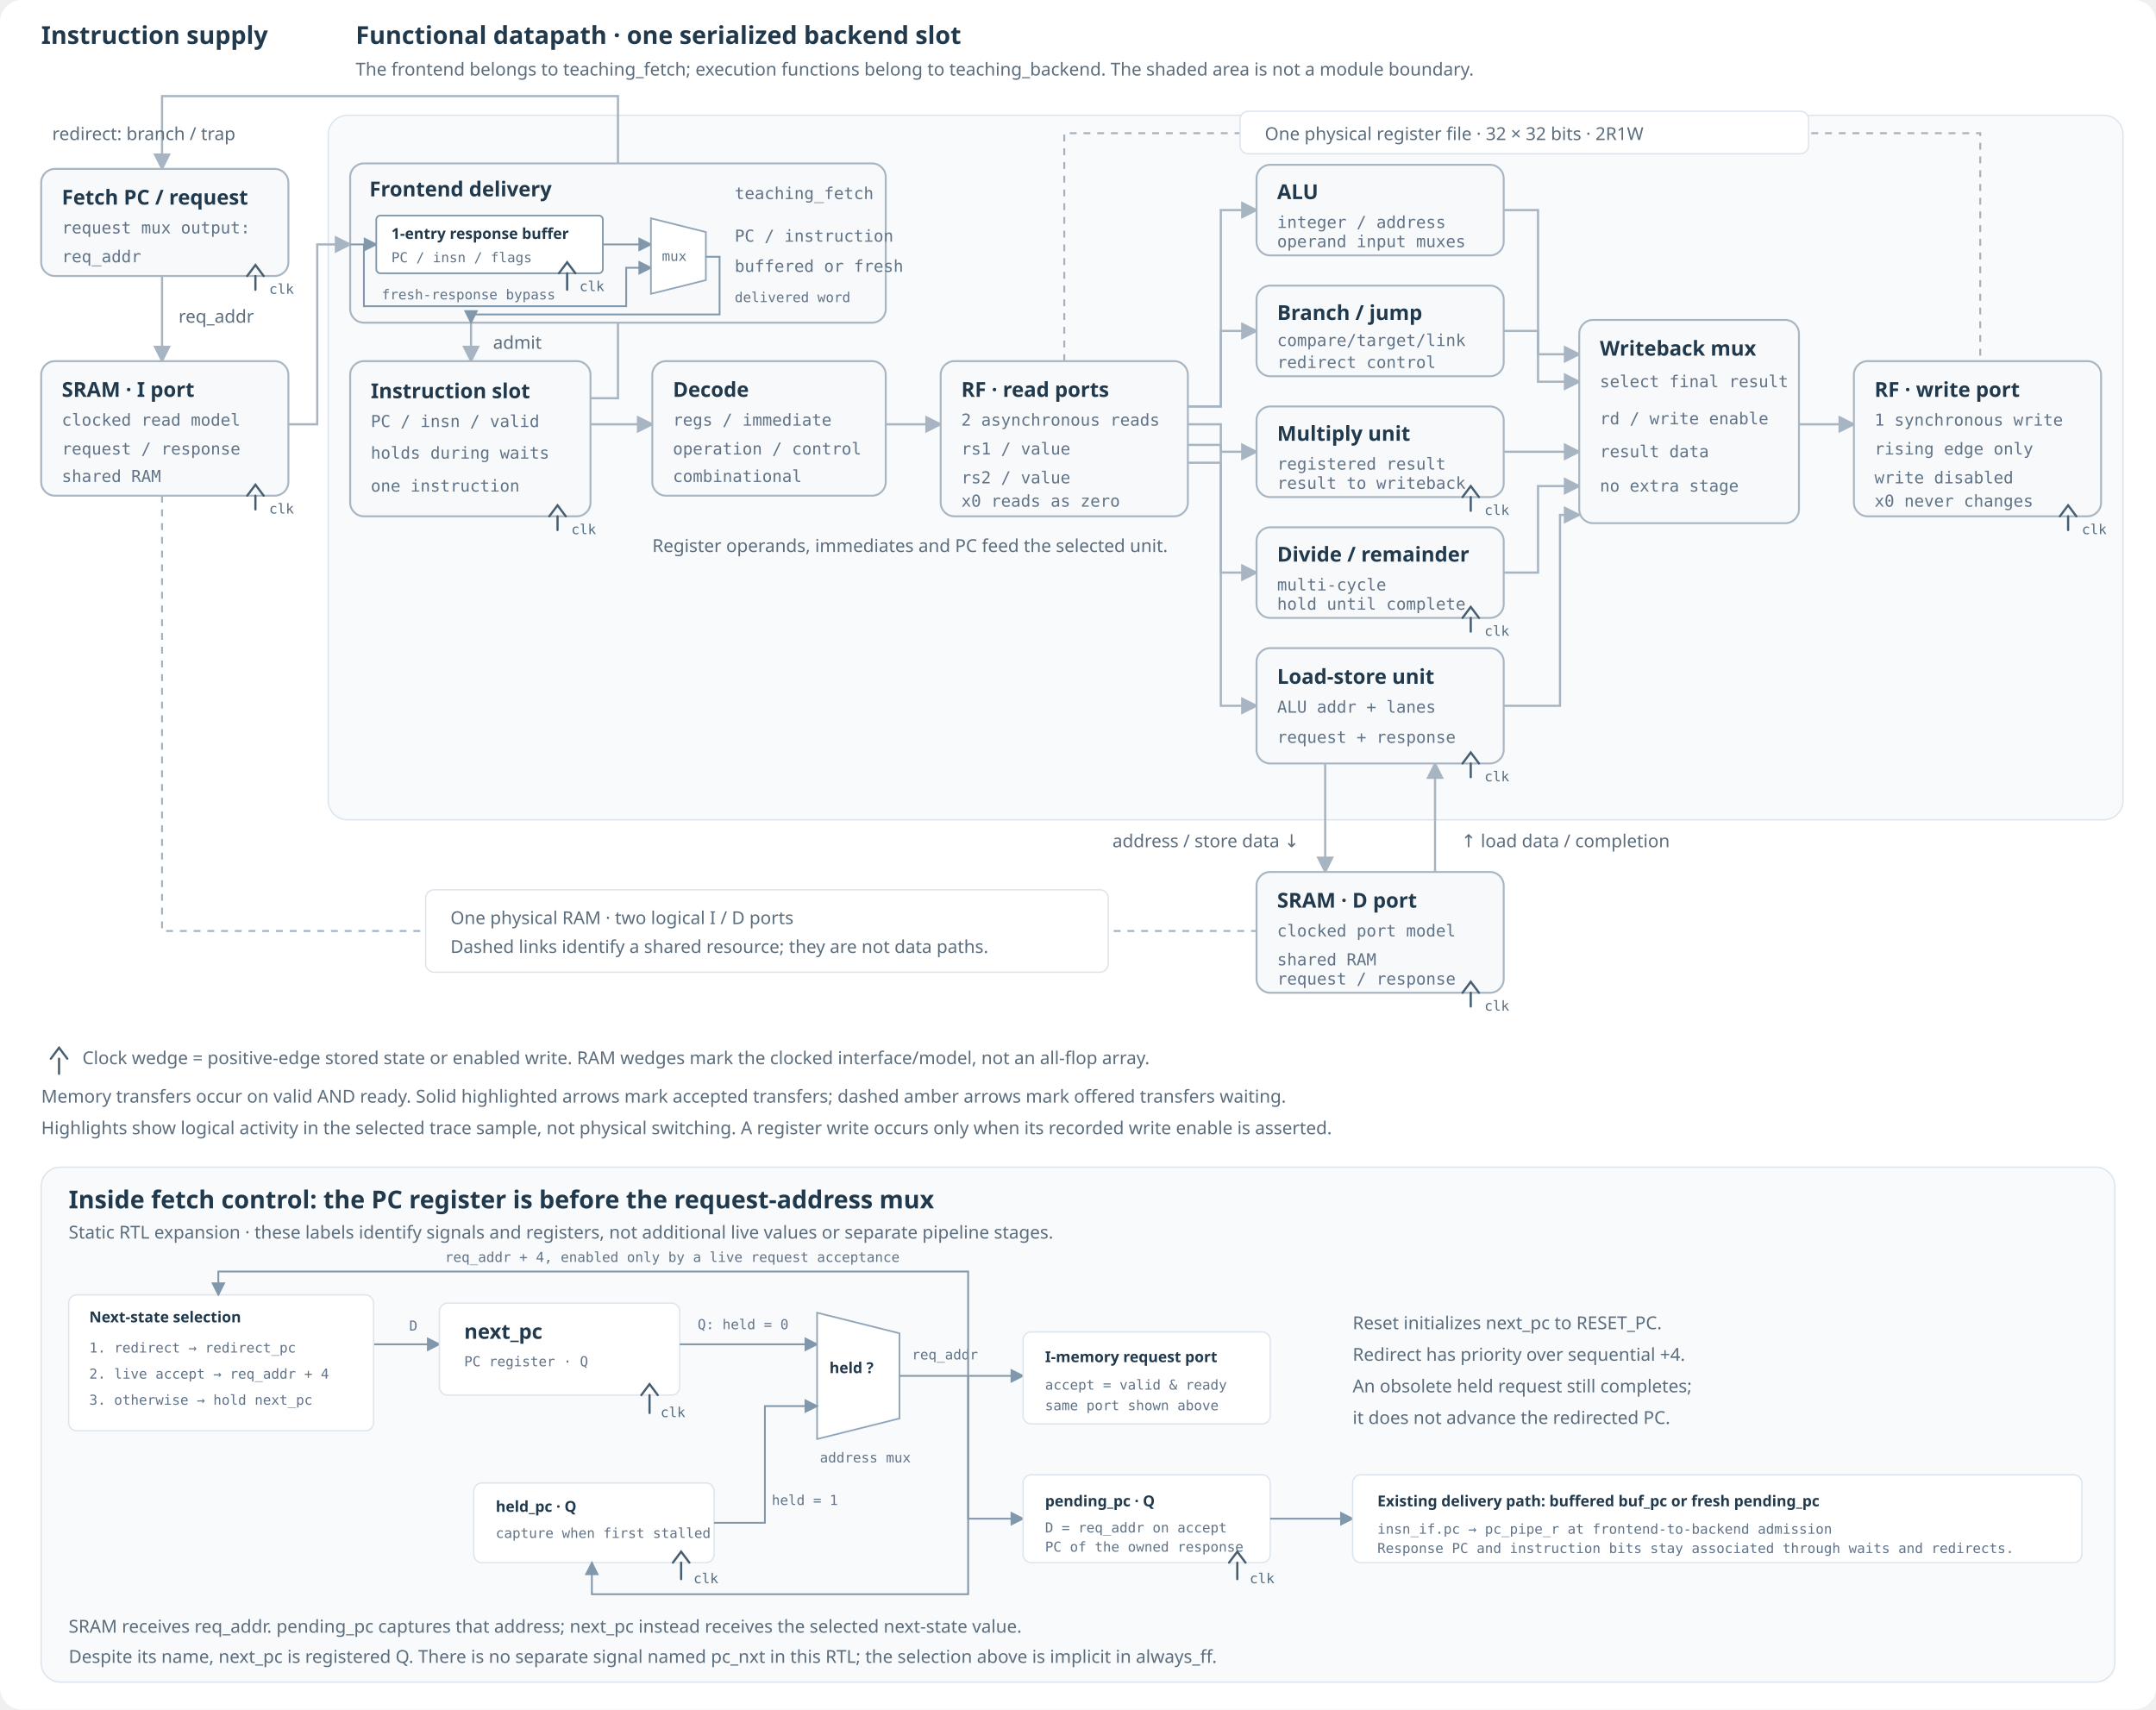
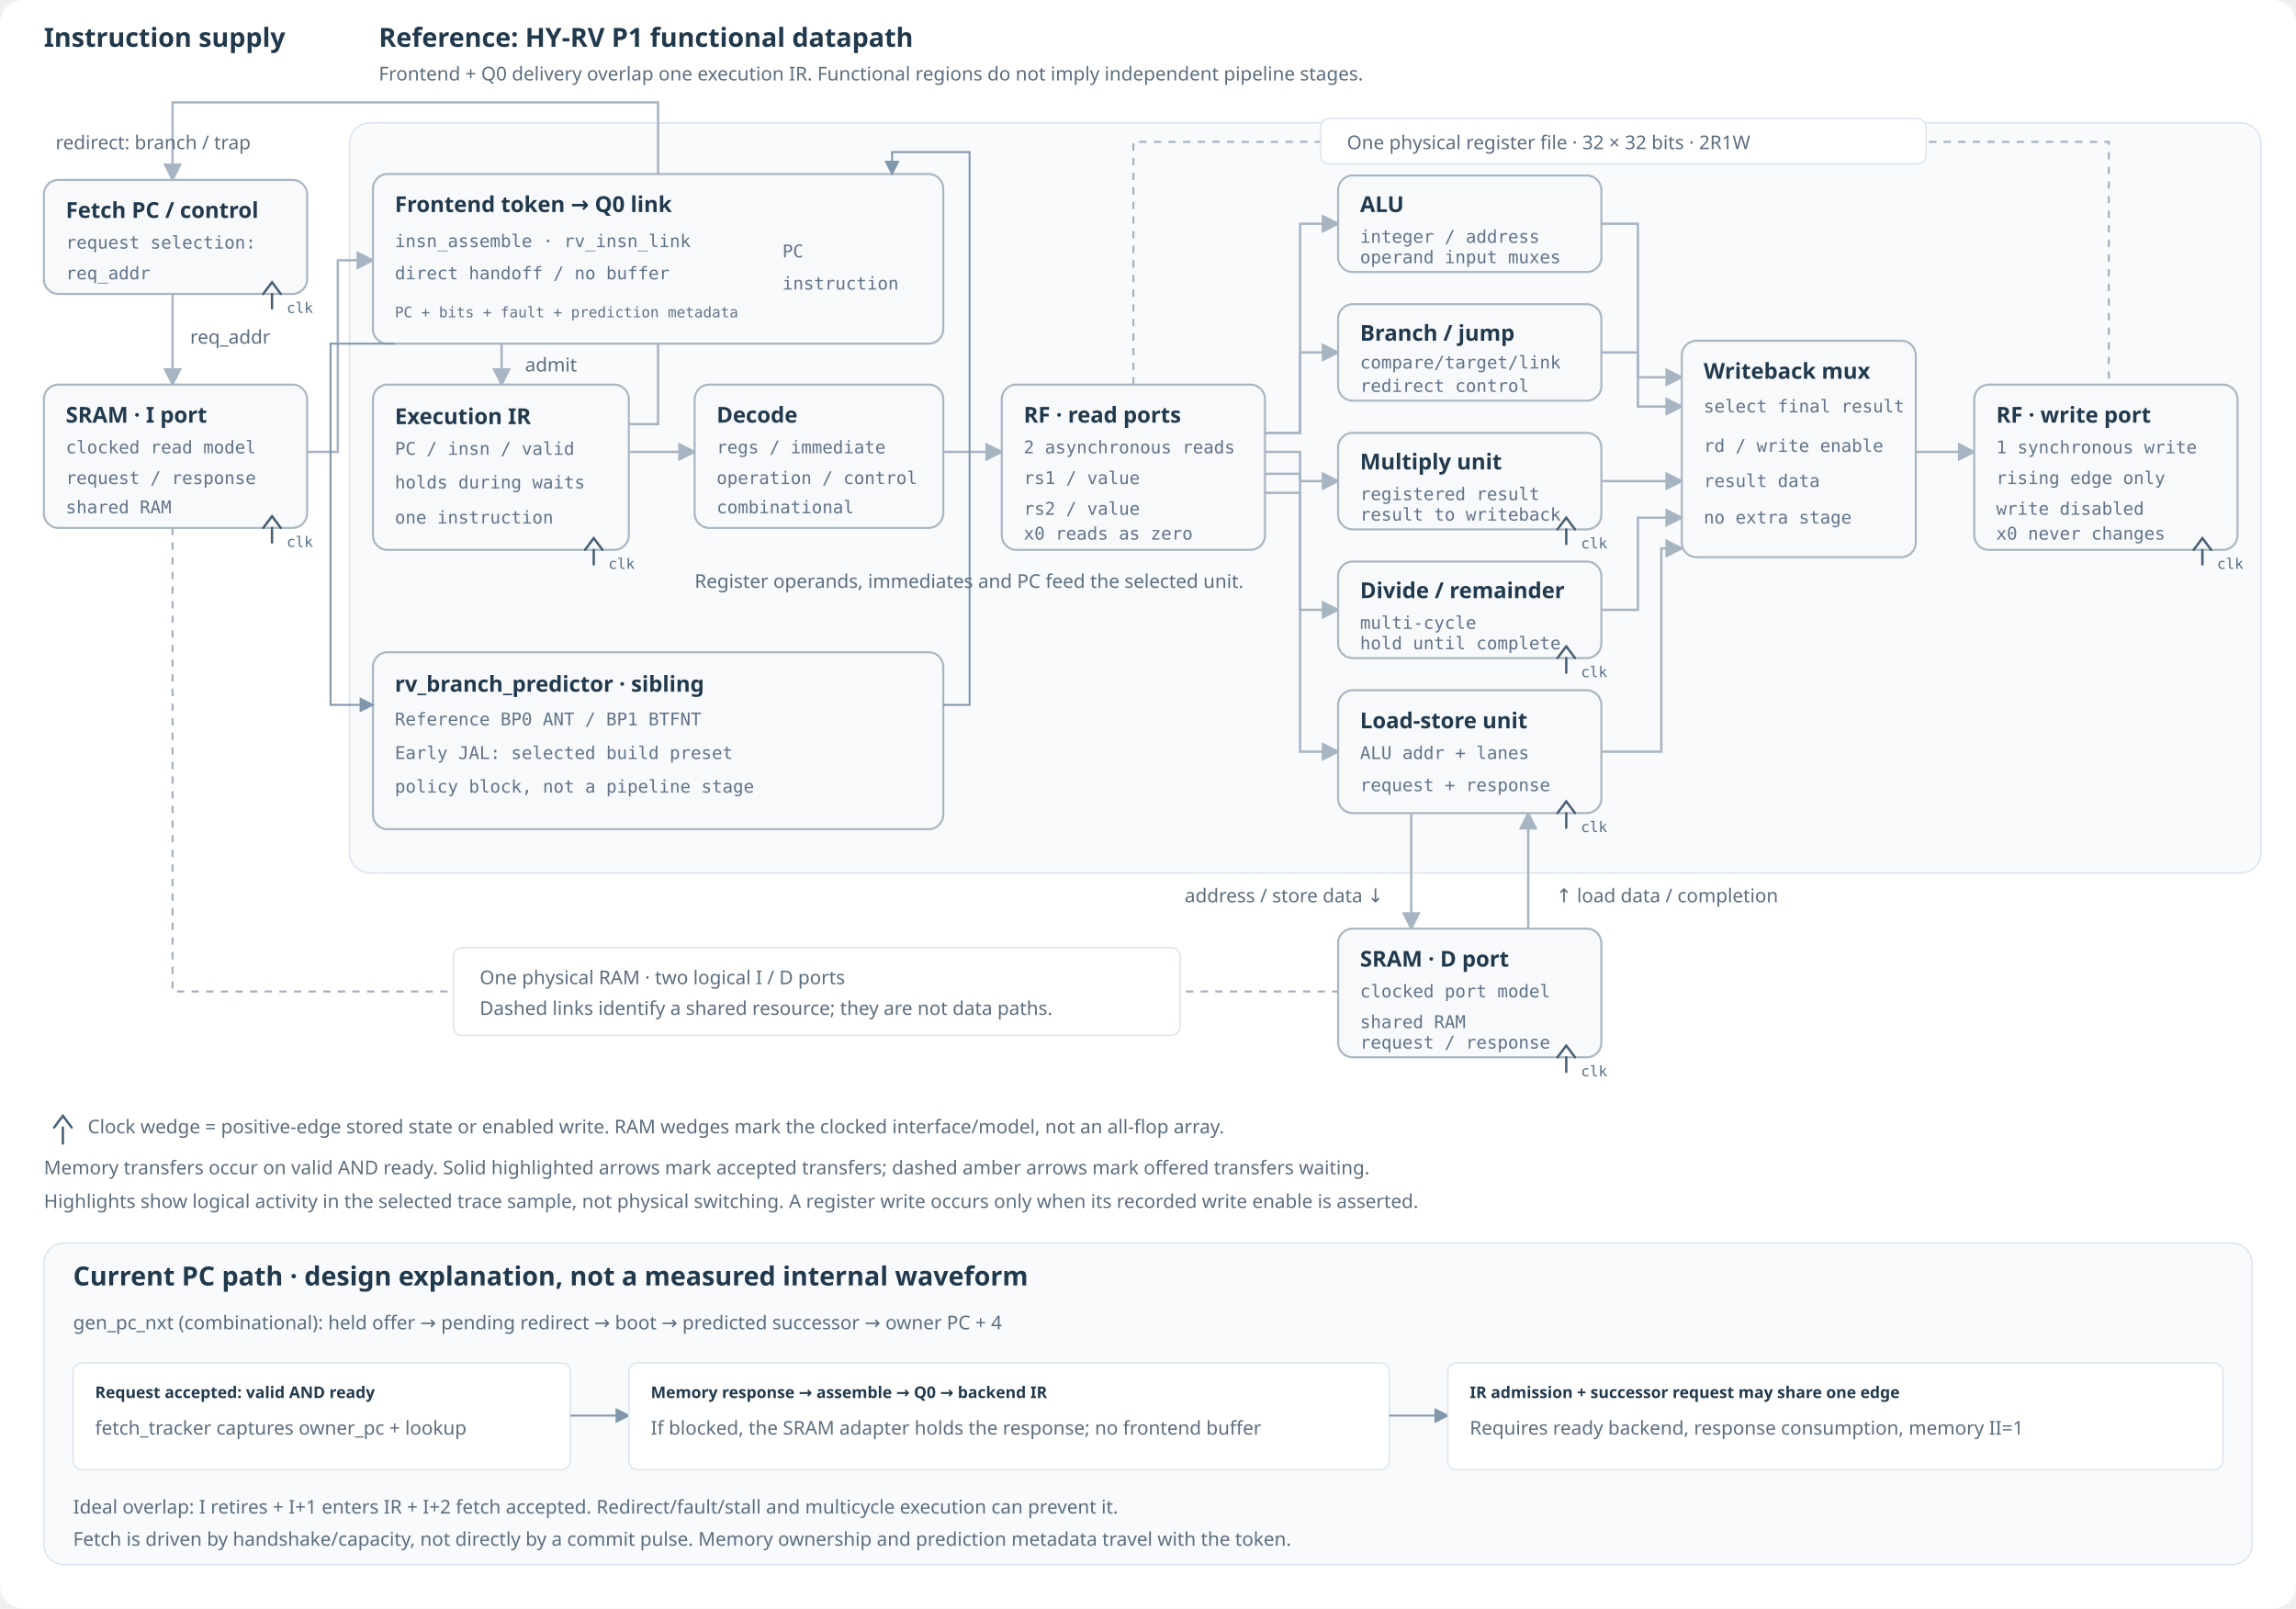
- <svg xmlns="http://www.w3.org/2000/svg" viewBox="0 0 1570 1245" role="img" aria-labelledby="micro-title micro-desc">
+ <svg xmlns="http://www.w3.org/2000/svg" viewBox="0 0 1570 1100" role="img" aria-labelledby="micro-title micro-desc">
  <defs>
    <marker id="arrow" markerWidth="8" markerHeight="8" refX="7" refY="4" orient="auto-start-reverse">
      <path d="M0 0 L8 4 L0 8 Z" fill="context-stroke" />
    </marker>
  </defs>
  <style>
    .clock-pin{fill:none;stroke:#465e72;stroke-width:1.6;stroke-linecap:round;stroke-linejoin:miter}.clock-label{font:10px ui-monospace,monospace;fill:#536d82}.small-name{font:600 11px system-ui,sans-serif;fill:#21394c}.small-detail{font:10px ui-monospace,monospace;fill:#617387}.local-wire{fill:none;stroke:#8197ab;stroke-width:1.3;marker-end:url(#arrow)}.mux-shape{fill:#fff;stroke:#91a5b7;stroke-width:1.2}.node rect.subblock{fill:#fff;stroke:#8097aa;stroke-width:1.2;rx:3}.node:focus{outline:none}.node:focus&gt;rect:first-of-type{stroke:#2d6ec2;stroke-width:3;stroke-dasharray:4 2}.arch-bg{fill:#fff}.arch-title{font:650 18px system-ui,sans-serif;fill:#21394c}.arch-label{font:500 13px system-ui,sans-serif;fill:#5b6d7d}.node rect{fill:#f7f9fb;stroke:#a9b6c2;stroke-width:1.4;rx:10}.node .name{font:650 15px system-ui,sans-serif;fill:#21394c}.node .detail{font:12px ui-monospace,monospace;fill:#617387}.wire{fill:none;stroke:#a7b4c1;stroke-width:1.6;marker-end:url(#arrow)}.wire.strong{stroke:#138674;stroke-width:3}.wire.offered{stroke:#c58a1b;stroke-width:2.5;stroke-dasharray:5 4}.wire.error{stroke:#bd4d45;stroke-width:3}.resource-link{fill:none;stroke:#a4b1be;stroke-width:1.4;stroke-dasharray:5 5}.active rect{fill:#e5f4f0;stroke:#168a76;stroke-width:2.5}.fetch-active rect{fill:#eaf2fd;stroke:#397cca;stroke-width:2.5}.wait-active rect{fill:#fff5df;stroke:#c58a1b;stroke-width:2.5}.memory-active rect{fill:#f0ebfc;stroke:#8163b6;stroke-width:2.5}.retire-active rect{fill:#dcf5e5;stroke:#20864a;stroke-width:2.8}.error-active rect{fill:#fff0ed;stroke:#bd4d45;stroke-width:2.5}.scope{fill:#f8fafc;stroke:#dce5ed;stroke-width:1;rx:14}.identity-label{fill:#fff;stroke:#dce5ed;stroke-width:1;rx:6}
  </style>
-   <rect class="arch-bg" width="1570" height="1245" rx="16" />
+   <rect class="arch-bg" width="1570" height="1100" rx="16" />
  <rect class="scope" x="239" y="84" width="1307" height="513" />
  <text class="arch-title" x="30" y="32">Instruction supply</text>
-   <text class="arch-title" x="259" y="32">Functional datapath · one serialized backend slot</text>
-   <text class="arch-label" x="259" y="55">The frontend belongs to teaching_fetch; execution functions belong to teaching_backend. The shaded area is not a module boundary.</text>
+   <text class="arch-title" id="value-architecture-title" x="259" y="32">Reference: HY-RV P1 functional datapath</text>
+   <text class="arch-label" x="259" y="55">Frontend + Q0 delivery overlap one execution IR. Functional regions do not imply independent pipeline stages.</text>
  <path class="resource-link" id="identity-rf" d="M775 263 V97 H1442 V263" />
  <rect class="identity-label" x="903" y="81" width="414" height="31" />
  <text class="arch-label" x="921" y="102">One physical register file · 32 × 32 bits · 2R1W</text>
  <path class="resource-link" id="identity-ram" d="M118 361 V678 H915" />
  <rect class="identity-label" x="310" y="648" width="497" height="60" />
  <text class="arch-label" x="328" y="673">One physical RAM · two logical I / D ports</text>
  <text class="arch-label" x="328" y="694">Dashed links identify a shared resource; they are not data paths.</text>
  <path class="wire" id="wire-pc" d="M118 201 V263" />
  <text class="arch-label" x="130" y="235">req_addr</text>
  <path class="wire" id="wire-fetch-response" d="M210 309 H231 V178 H255" />
  <path class="wire" id="wire-fetch" d="M343 235 V263" />
  <text class="arch-label" x="359" y="254">admit</text>
  <path class="wire" id="wire-decode" d="M430 309 H475" />
  <path class="wire" id="wire-rf-read" d="M645 309 H685" />
  <path class="wire" id="wire-alu" d="M865 296 H889 V153 H915" />
  <path class="wire" id="wire-branch" d="M865 296 H889 V241 H915" />
  <path class="wire" id="wire-mul" d="M865 309 H889 V329 H915" />
  <path class="wire" id="wire-div" d="M865 324 H889 V417 H915" />
  <path class="wire" id="wire-lsu" d="M865 337 H889 V514 H915" />
  <path class="wire" id="wire-result-alu" d="M1095 153 H1120 V258 H1150" />
  <path class="wire" id="wire-result-branch" d="M1095 241 H1120 V278 H1150" />
  <path class="wire" id="wire-result-mul" d="M1095 329 H1150" />
  <path class="wire" id="wire-result-div" d="M1095 417 H1120 V354 H1150" />
  <path class="wire" id="wire-result-lsu" d="M1095 514 H1136 V375 H1150" />
  <path class="wire" id="wire-wb" d="M1310 309 H1350" />
  <path class="wire" id="wire-memory-request" data-direction="vertical" d="M965 556 V635" />
  <path class="wire" id="wire-memory-response" data-direction="vertical" d="M1045 635 V556" />
  <text class="arch-label" x="946" y="617" text-anchor="end">address / store data ↓</text>
  <text class="arch-label" x="1064" y="617">↑ load data / completion</text>
  <path class="wire" id="wire-redirect" d="M430 290 H450 V70 H118 V123" />
  <text class="arch-label" x="38" y="102">redirect: branch / trap</text>
-   <g class="node" id="node-pc" tabindex="0" role="img" aria-label="teaching_cpu.u_fetch : teaching_fetch. next_pc is a positive-edge register output Q, not a combinational next-state wire. The request-address mux selects held_pc when held, otherwise next_pc. The displayed value is req_addr, not an observation of next_pc. See the PC-path inset below.">
+   <g class="node" id="node-pc" tabindex="0" role="img" aria-label="rv_frontend request control. gen_pc_nxt is combinational; fetch_ctrl and fetch_tracker hold owner, held request and restart state. Displayed value is offered req_addr.">
    <rect x="30" y="123" width="180" height="78" />
-     <text class="name" x="45" y="149">Fetch PC / request</text>
-     <text class="detail" x="45" y="170">request mux output:</text>
+     <text class="name" x="45" y="149">Fetch PC / control</text>
+     <text class="detail" x="45" y="170">request selection:</text>
    <text class="detail" id="value-pc" x="45" y="191">req_addr</text>
    <path class="clock-pin" data-clock="positive-edge" d="M186 211 V201 M180 201 L186 193 L192 201" />
  </g>
  <text class="clock-label" x="196" y="214">clk</text>
  <g class="node" id="node-imem" tabindex="0" role="img" aria-label="tb_cpu_lab.u_mem : teaching_sram, instruction port. One external shared RAM model. Request tracking and response outputs update on the positive edge. The marker describes the clocked port model; it does not claim the RAM array is made from flip-flops.">
    <rect x="30" y="263" width="180" height="98" />
    <text class="name" x="45" y="289">SRAM · I port</text>
    <text class="detail" x="45" y="310">clocked read model</text>
    <text class="detail" id="value-imem" x="45" y="331">request / response</text>
    <text class="detail" id="value-imem-data" x="45" y="351">shared RAM</text>
    <path class="clock-pin" data-clock="positive-edge" d="M186 371 V361 M180 361 L186 353 L192 361" />
  </g>
  <text class="clock-label" x="196" y="374">clk</text>
-   <g class="node" id="node-front" tabindex="0" role="img" aria-label="teaching_cpu.u_fetch : teaching_fetch. Functional view of the existing one-entry buffer and combinational fresh-response bypass. The complete delivery box is not a register or an unimplemented queue; only the buffer subblock carries a clock marker.">
+   <g class="node" id="node-front" tabindex="0" role="img" aria-label="rv_frontend insn_assemble plus sibling rv_insn_link at depth zero. Live instruction/fault token delivery is combinational; no instruction response buffer or queue register.">
    <rect x="255" y="119" width="390" height="116" />
-     <text class="name" x="269" y="143">Frontend delivery</text>
-     <text class="detail" x="535" y="145">teaching_fetch</text>
-     <path class="local-wire" d="M255 178 H274" />
-     <path class="local-wire" d="M265 178 V223 H456 V195 H474" />
-     <text class="small-detail" x="278" y="218">fresh-response bypass</text>
-     <g id="front-buffer" data-clocked="positive-edge">
-       <rect class="subblock" x="274" y="157" width="165" height="42" />
-       <text class="small-name" x="285" y="174">1-entry response buffer</text>
-       <text class="small-detail" x="285" y="191">PC / insn / flags</text>
-       <path class="clock-pin" d="M413 211 V199 M407 199 L413 191 L419 199" />
-       <text class="clock-label" x="422" y="212">clk</text>
-     </g>
-     <path class="local-wire" d="M439 178 H474" />
-     <g id="front-bypass-mux" data-clocked="none">
-       <path class="mux-shape" d="M474 159 L514 169 V204 L474 214 Z" />
-       <text class="small-detail" x="482" y="190">mux</text>
-     </g>
-     <path class="local-wire" d="M514 187 H524 V229 H343 V235" />
-     <text class="detail" id="value-fetch-pc" x="535" y="176">PC / instruction</text>
-     <text class="detail" id="value-fetch" x="535" y="198">buffered or fresh</text>
-     <text class="small-detail" x="535" y="220">delivered word</text>
+     <text class="name" x="270" y="145">Frontend token → Q0 link</text>
+     <text class="detail" x="270" y="169">insn_assemble · rv_insn_link</text>
+     <text class="detail" x="270" y="191">direct handoff / no buffer</text>
+     <text class="detail" id="value-fetch-pc" x="535" y="176">PC</text>
+     <text class="detail" id="value-fetch" x="535" y="198">instruction</text>
+     <text class="small-detail" x="270" y="217">PC + bits + fault + prediction metadata</text>
  </g>
-   <g class="node" id="node-slot" tabindex="0" role="img" aria-label="teaching_cpu.u_backend : teaching_backend. Inline positive-edge registers pc_pipe_r, insn_pipe_r, valid_pipe_r, and fetch-fault metadata. This is not a separate instantiated module.">
+   <g class="node" id="node-predictor" tabindex="0" role="img" aria-label="rv_core_simple.u_bp: rv_branch_predictor. Sibling static ANT or BTFNT policy, not a pipeline stage. Actual early JAL setting comes from the recorded build preset.">
+     <rect x="255" y="446" width="390" height="121" />
+     <text class="name" x="270" y="473">rv_branch_predictor · sibling</text>
+     <text class="detail" id="value-bp-policy" x="270" y="496">Reference BP0 ANT / BP1 BTFNT</text>
+     <text class="detail" id="value-early-jal" x="270" y="519">Early JAL: selected build preset</text>
+     <text class="detail" x="270" y="542">policy block, not a pipeline stage</text>
+   </g>
+   <path class="local-wire" d="M270 235 H226 V482 H255" />
+   <path class="local-wire" d="M645 482 H663 V104 H610 V119" />
+   <g class="node" id="node-slot" tabindex="0" role="img" aria-label="teaching_cpu.u_core.u_backend : rv_backend. Inline positive-edge registers pc_pipe_r, insn_pipe_r, valid_pipe_r, and fetch-fault metadata. This is not a separate instantiated module.">
    <rect x="255" y="263" width="175" height="113" />
-     <text class="name" x="270" y="290">Instruction slot</text>
+     <text class="name" x="270" y="290">Execution IR</text>
    <text class="detail" x="270" y="311">PC / insn / valid</text>
    <text class="detail" id="value-slot-pc" x="270" y="334">holds during waits</text>
    <text class="detail" id="value-slot-state" x="270" y="358">one instruction</text>
    <path class="clock-pin" data-clock="positive-edge" d="M406 386 V376 M400 376 L406 368 L412 376" />
  </g>
  <text class="clock-label" x="416" y="389">clk</text>
-   <g class="node" id="node-decoder" tabindex="0" role="img" aria-label="teaching_cpu.u_backend.u_decoder : rv32_decoder. Combinational decode, with additional encoding_legal filtering in teaching_backend. No clocked decode stage.">
+   <g class="node" id="node-decoder" tabindex="0" role="img" aria-label="teaching_cpu.u_core.u_backend.u_decoder : rv32_decoder. Combinational decode, with additional encoding_legal filtering in rv_backend. No clocked decode stage.">
    <rect x="475" y="263" width="170" height="98" />
    <text class="name" x="490" y="289">Decode</text>
    <text class="detail" x="490" y="310">regs / immediate</text>
    <text class="detail" x="490" y="331">operation / control</text>
    <text class="detail" x="490" y="351">combinational</text>
  </g>
-   <g class="node" id="node-rf-read" tabindex="0" role="img" aria-label="teaching_cpu.u_backend.u_rf : rv32_rf, SYNC_READ=0, WB_FORWARD=0. Two asynchronous read ports of the same register file shown at the right. No read register.">
+   <g class="node" id="node-rf-read" tabindex="0" role="img" aria-label="teaching_cpu.u_core.u_backend.u_rf : rv32_rf, SYNC_READ=0, WB_FORWARD=0. Two asynchronous read ports of the same register file shown at the right. No read register.">
    <rect x="685" y="263" width="180" height="113" />
    <text class="name" x="700" y="289">RF · read ports</text>
    <text class="detail" x="700" y="310">2 asynchronous reads</text>
    <text class="detail" id="value-rf-rs1" x="700" y="331">rs1 / value</text>
    <text class="detail" id="value-rf-rs2" x="700" y="352">rs2 / value</text>
    <text class="detail" x="700" y="369">x0 reads as zero</text>
  </g>
-   <g class="node" id="node-alu" tabindex="0" role="img" aria-label="teaching_cpu.u_backend.u_alu : fu_alu, plus combinational operand selection and u_alu_op : rv32_alu_op_decode. The ALU has protocol clock pins but no edge-triggered datapath state in this configuration.">
+   <g class="node" id="node-alu" tabindex="0" role="img" aria-label="teaching_cpu.u_core.u_backend.u_alu : fu_alu, plus combinational operand selection and u_alu_op : rv32_alu_op_decode. The ALU has protocol clock pins but no edge-triggered datapath state in this configuration.">
    <rect x="915" y="120" width="180" height="66" />
    <text class="name" x="930" y="145">ALU</text>
    <text class="detail" x="930" y="166">integer / address</text>
    <text class="detail" x="930" y="180">operand input muxes</text>
  </g>
-   <g class="node" id="node-branch" tabindex="0" role="img" aria-label="teaching_cpu.u_backend.u_br : fu_br. Combinational comparison, branch target, and jump-link result. Redirect and trap priority are selected in teaching_backend.">
+   <g class="node" id="node-branch" tabindex="0" role="img" aria-label="teaching_cpu.u_core.u_backend.u_br : fu_br. Combinational comparison, branch target, and jump-link result. Redirect and trap priority are selected in rv_backend.">
    <rect x="915" y="208" width="180" height="66" />
    <text class="name" x="930" y="233">Branch / jump</text>
    <text class="detail" x="930" y="252">compare/target/link</text>
    <text class="detail" id="value-branch" x="930" y="268">redirect control</text>
  </g>
-   <g class="node" id="node-mul" tabindex="0" role="img" aria-label="teaching_cpu.u_backend.u_mul : fu_mul, MUL_L=1. Combinational multiplication followed by positive-edge product, operation, valid, and tag state.">
+   <g class="node" id="node-mul" tabindex="0" role="img" aria-label="teaching_cpu.u_core.u_backend.u_mul : fu_mul, MUL_L=1. Combinational multiplication followed by positive-edge product, operation, valid, and tag state.">
    <rect x="915" y="296" width="180" height="66" />
    <text class="name" x="930" y="321">Multiply unit</text>
    <text class="detail" x="930" y="342">registered result</text>
    <text class="detail" x="930" y="356">result to writeback</text>
    <path class="clock-pin" data-clock="positive-edge" d="M1071 372 V362 M1065 362 L1071 354 L1077 362" />
  </g>
  <text class="clock-label" x="1081" y="375">clk</text>
-   <g class="node" id="node-div" tabindex="0" role="img" aria-label="teaching_cpu.u_backend.u_div : fu_div. Positive-edge iterative state, accumulator, divisor, sign, operation, and counter registers. The backend also holds its instruction and wait counter.">
+   <g class="node" id="node-div" tabindex="0" role="img" aria-label="teaching_cpu.u_core.u_backend.u_div : fu_div. Positive-edge iterative state, accumulator, divisor, sign, operation, and counter registers. The backend also holds its instruction and wait counter.">
    <rect x="915" y="384" width="180" height="66" />
    <text class="name" x="930" y="409">Divide / remainder</text>
    <text class="detail" x="930" y="430">multi-cycle</text>
    <text class="detail" x="930" y="444">hold until complete</text>
    <path class="clock-pin" data-clock="positive-edge" d="M1071 460 V450 M1065 450 L1071 442 L1077 450" />
  </g>
  <text class="clock-label" x="1081" y="463">clk</text>
-   <g class="node" id="node-lsu" tabindex="0" role="img" aria-label="Functional group in teaching_backend, not a standalone LSU module: address from the shared u_alu; clocked execution substate and load_data_r plus combinational u_ls_split : rv32_ls_split and u_ls_align2 : rv32_ls_align2. The clock marker applies to response/control state, not to the byte-lane logic.">
+   <g class="node" id="node-lsu" tabindex="0" role="img" aria-label="Functional group in rv_backend, not a standalone LSU module: address from the shared u_alu; clocked execution substate and load_data_r plus combinational u_ls_split : rv32_ls_split and u_ls_align2 : rv32_ls_align2. The clock marker applies to response/control state, not to the byte-lane logic.">
    <rect x="915" y="472" width="180" height="84" />
    <text class="name" x="930" y="498">Load-store unit</text>
    <text class="detail" x="930" y="519">ALU addr + lanes</text>
    <text class="detail" id="value-lsu" x="930" y="541">request + response</text>
    <path class="clock-pin" data-clock="positive-edge" d="M1071 566 V556 M1065 556 L1071 548 L1077 556" />
  </g>
  <text class="clock-label" x="1081" y="569">clk</text>
  <g class="node" id="node-dmem" tabindex="0" role="img" aria-label="tb_cpu_lab.u_mem : teaching_sram, data port of the same RAM as the I port. Request tracking, responses, and enabled memory writes are positive-edge operations. This is not a second RAM instance or an all-flop SRAM claim.">
    <rect x="915" y="635" width="180" height="88" />
    <text class="name" x="930" y="661">SRAM · D port</text>
    <text class="detail" x="930" y="682">clocked port model</text>
    <text class="detail" id="value-dmem" x="930" y="703">shared RAM</text>
    <text class="detail" id="value-dmem-event" x="930" y="717">request / response</text>
    <path class="clock-pin" data-clock="positive-edge" d="M1071 733 V723 M1065 723 L1071 715 L1077 723" />
  </g>
  <text class="clock-label" x="1081" y="736">clk</text>
-   <g class="node" id="node-wb" tabindex="0" role="img" aria-label="Inline always_comb result mux in teaching_backend. Selects the final result for the RF write port. No independent register, no extra pipeline stage, and no clock marker.">
+   <g class="node" id="node-wb" tabindex="0" role="img" aria-label="Inline always_comb result mux in rv_backend. Selects the final result for the RF write port. No independent register, no extra pipeline stage, and no clock marker.">
    <rect x="1150" y="233" width="160" height="148" />
    <text class="name" x="1165" y="259">Writeback mux</text>
    <text class="detail" x="1165" y="282">select final result</text>
    <text class="detail" id="value-wb-rd" x="1165" y="309">rd / write enable</text>
    <text class="detail" id="value-wb-data" x="1165" y="333">result data</text>
    <text class="detail" x="1165" y="358">no extra stage</text>
  </g>
-   <g class="node" id="node-rf-write" tabindex="0" role="img" aria-label="teaching_cpu.u_backend.u_rf : rv32_rf. One positive-edge write port, enabled only by wb_en and a nonzero destination. This is the same physical RF as the left read view.">
+   <g class="node" id="node-rf-write" tabindex="0" role="img" aria-label="teaching_cpu.u_core.u_backend.u_rf : rv32_rf. One positive-edge write port, enabled only by wb_en and a nonzero destination. This is the same physical RF as the left read view.">
    <rect x="1350" y="263" width="180" height="113" />
    <text class="name" x="1365" y="289">RF · write port</text>
    <text class="detail" x="1365" y="310">1 synchronous write</text>
    <text class="detail" x="1365" y="331">rising edge only</text>
    <text class="detail" id="value-rf-write" x="1365" y="352">write disabled</text>
    <text class="detail" x="1365" y="369">x0 never changes</text>
    <path class="clock-pin" data-clock="positive-edge" d="M1506 386 V376 M1500 376 L1506 368 L1512 376" />
  </g>
  <text class="clock-label" x="1516" y="389">clk</text>
  <text class="arch-label" x="475" y="402">Register operands, immediates and PC feed the selected unit.</text>
  <path class="clock-pin" d="M43 782 V771 M37 771 L43 763 L49 771" />
  <text class="arch-label" x="60" y="775">Clock wedge = positive-edge stored state or enabled write. RAM wedges mark the clocked interface/model, not an all-flop array.</text>
  <text class="arch-label" x="30" y="803">Memory transfers occur on valid AND ready. Solid highlighted arrows mark accepted transfers; dashed amber arrows mark offered transfers waiting.</text>
  <text class="arch-label" x="30" y="826">Highlights show logical activity in the selected trace sample, not physical switching. A register write occurs only when its recorded write enable is asserted.</text>
-   <g id="pc-path-inset" role="img" aria-labelledby="pc-path-title pc-path-desc">
-     <rect class="scope" x="30" y="850" width="1510" height="375" />
-     <text class="arch-title" x="50" y="880">Inside fetch control: the PC register is before the request-address mux</text>
-     <text class="arch-label" x="50" y="902">Static RTL expansion · these labels identify signals and registers, not additional live values or separate pipeline stages.</text>
-     <path class="local-wire" d="M272 979 H320" />
-     <text class="small-detail" x="298" y="969">D</text>
-     <g id="pc-next-state" data-clocked="none">
-       <rect class="identity-label" x="50" y="943" width="222" height="99" />
-       <text class="small-name" x="65" y="963">Next-state selection</text>
-       <text class="small-detail" x="65" y="985">1. redirect → redirect_pc</text>
-       <text class="small-detail" x="65" y="1004">2. live accept → req_addr + 4</text>
-       <text class="small-detail" x="65" y="1023">3. otherwise → hold next_pc</text>
-     </g>
-     <g id="pc-next-register" data-clocked="positive-edge">
-       <rect class="identity-label" x="320" y="949" width="175" height="67" />
-       <text class="small-name" style="font-size:15px" x="338" y="975">next_pc</text>
-       <text class="small-detail" x="338" y="995">PC register · Q</text>
-       <path class="clock-pin" d="M473 1029 V1016 M467 1016 L473 1008 L479 1016" />
-       <text class="clock-label" x="481" y="1032">clk</text>
-     </g>
-     <path class="local-wire" d="M495 979 H595" />
-     <text class="small-detail" x="508" y="968">Q: held = 0</text>
-     <g id="pc-request-mux" data-clocked="none">
-       <path class="mux-shape" d="M595 956 L655 971 V1033 L595 1048 Z" />
-       <text class="small-name" x="604" y="1000">held ?</text>
-       <text class="small-detail" x="597" y="1065">address mux</text>
-     </g>
-     <path class="local-wire" d="M655 1002 H745" />
-     <text class="small-detail" x="664" y="990">req_addr</text>
-     <g id="pc-imem-contract">
-       <rect class="identity-label" x="745" y="970" width="180" height="67" />
-       <text class="small-name" x="761" y="992">I-memory request port</text>
-       <text class="small-detail" x="761" y="1012">accept = valid &amp; ready</text>
-       <text class="small-detail" x="761" y="1027">same port shown above</text>
-     </g>
-     <path class="local-wire" d="M705 1002 V926 H159 V943" />
-     <text class="small-detail" x="324" y="919">req_addr + 4, enabled only by a live request acceptance</text>
-     <g id="pc-held-register" data-clocked="positive-edge">
-       <rect class="identity-label" x="345" y="1080" width="175" height="58" />
-       <text class="small-name" x="361" y="1101">held_pc · Q</text>
-       <text class="small-detail" x="361" y="1120">capture when first stalled</text>
-       <path class="clock-pin" d="M496 1150 V1138 M490 1138 L496 1130 L502 1138" />
-       <text class="clock-label" x="505" y="1153">clk</text>
-     </g>
-     <path class="local-wire" d="M520 1109 H557 V1024 H595" />
-     <text class="small-detail" x="562" y="1096">held = 1</text>
-     <path class="local-wire" d="M705 1002 V1161 H431 V1138" />
-     <path class="local-wire" d="M705 1002 V1106 H745" />
-     <g id="pc-pending-register" data-clocked="positive-edge">
-       <rect class="identity-label" x="745" y="1074" width="180" height="64" />
-       <text class="small-name" x="761" y="1097">pending_pc · Q</text>
-       <text class="small-detail" x="761" y="1116">D = req_addr on accept</text>
-       <text class="small-detail" x="761" y="1130">PC of the owned response</text>
-       <path class="clock-pin" d="M901 1150 V1138 M895 1138 L901 1130 L907 1138" />
-       <text class="clock-label" x="910" y="1153">clk</text>
-     </g>
-     <path class="local-wire" d="M925 1106 H985" />
-     <g id="pc-delivery-contract">
-       <rect class="identity-label" x="985" y="1074" width="531" height="64" />
-       <text class="small-name" x="1003" y="1097">Existing delivery path: buffered buf_pc or fresh pending_pc</text>
-       <text class="small-detail" x="1003" y="1117">insn_if.pc → pc_pipe_r at frontend-to-backend admission</text>
-       <text class="small-detail" x="1003" y="1131">Response PC and instruction bits stay associated through waits and redirects.</text>
-     </g>
-     <text class="arch-label" x="985" y="968">Reset initializes next_pc to RESET_PC.</text>
-     <text class="arch-label" x="985" y="991">Redirect has priority over sequential +4.</text>
-     <text class="arch-label" x="985" y="1014">An obsolete held request still completes;</text>
-     <text class="arch-label" x="985" y="1037">it does not advance the redirected PC.</text>
-     <text class="arch-label" x="50" y="1189">SRAM receives req_addr. pending_pc captures that address; next_pc instead receives the selected next-state value.</text>
-     <text class="arch-label" x="50" y="1211">Despite its name, next_pc is registered Q. There is no separate signal named pc_nxt in this RTL; the selection above is implicit in always_ff.</text>
+   <g id="pc-path" role="img" aria-labelledby="pc-path-title pc-path-desc">
+     <rect class="scope" x="30" y="850" width="1510" height="220" />
+     <text class="arch-title" x="50" y="879">Current PC path · design explanation, not a measured internal waveform</text>
+     <text class="arch-label" x="50" y="909">gen_pc_nxt (combinational): held offer → pending redirect → boot → predicted successor → owner PC + 4</text>
+     <rect class="identity-label" x="50" y="932" width="340" height="73" />
+     <text class="small-name" x="65" y="956">Request accepted: valid AND ready</text>
+     <text class="arch-label" x="65" y="981">fetch_tracker captures owner_pc + lookup</text>
+     <path class="local-wire" d="M390 968 H430" />
+     <rect class="identity-label" x="430" y="932" width="520" height="73" />
+     <text class="small-name" x="445" y="956">Memory response → assemble → Q0 → backend IR</text>
+     <text class="arch-label" x="445" y="981">If blocked, the SRAM adapter holds the response; no frontend buffer</text>
+     <path class="local-wire" d="M950 968 H990" />
+     <rect class="identity-label" x="990" y="932" width="530" height="73" />
+     <text class="small-name" x="1005" y="956">IR admission + successor request may share one edge</text>
+     <text class="arch-label" x="1005" y="981">Requires ready backend, response consumption, memory II=1</text>
+     <text class="arch-label" x="50" y="1035">Ideal overlap: I retires + I+1 enters IR + I+2 fetch accepted. Redirect/fault/stall and multicycle execution can prevent it.</text>
+     <text class="arch-label" x="50" y="1057">Fetch is driven by handshake/capacity, not directly by a commit pulse. Memory ownership and prediction metadata travel with the token.</text>
  </g>
</svg>
